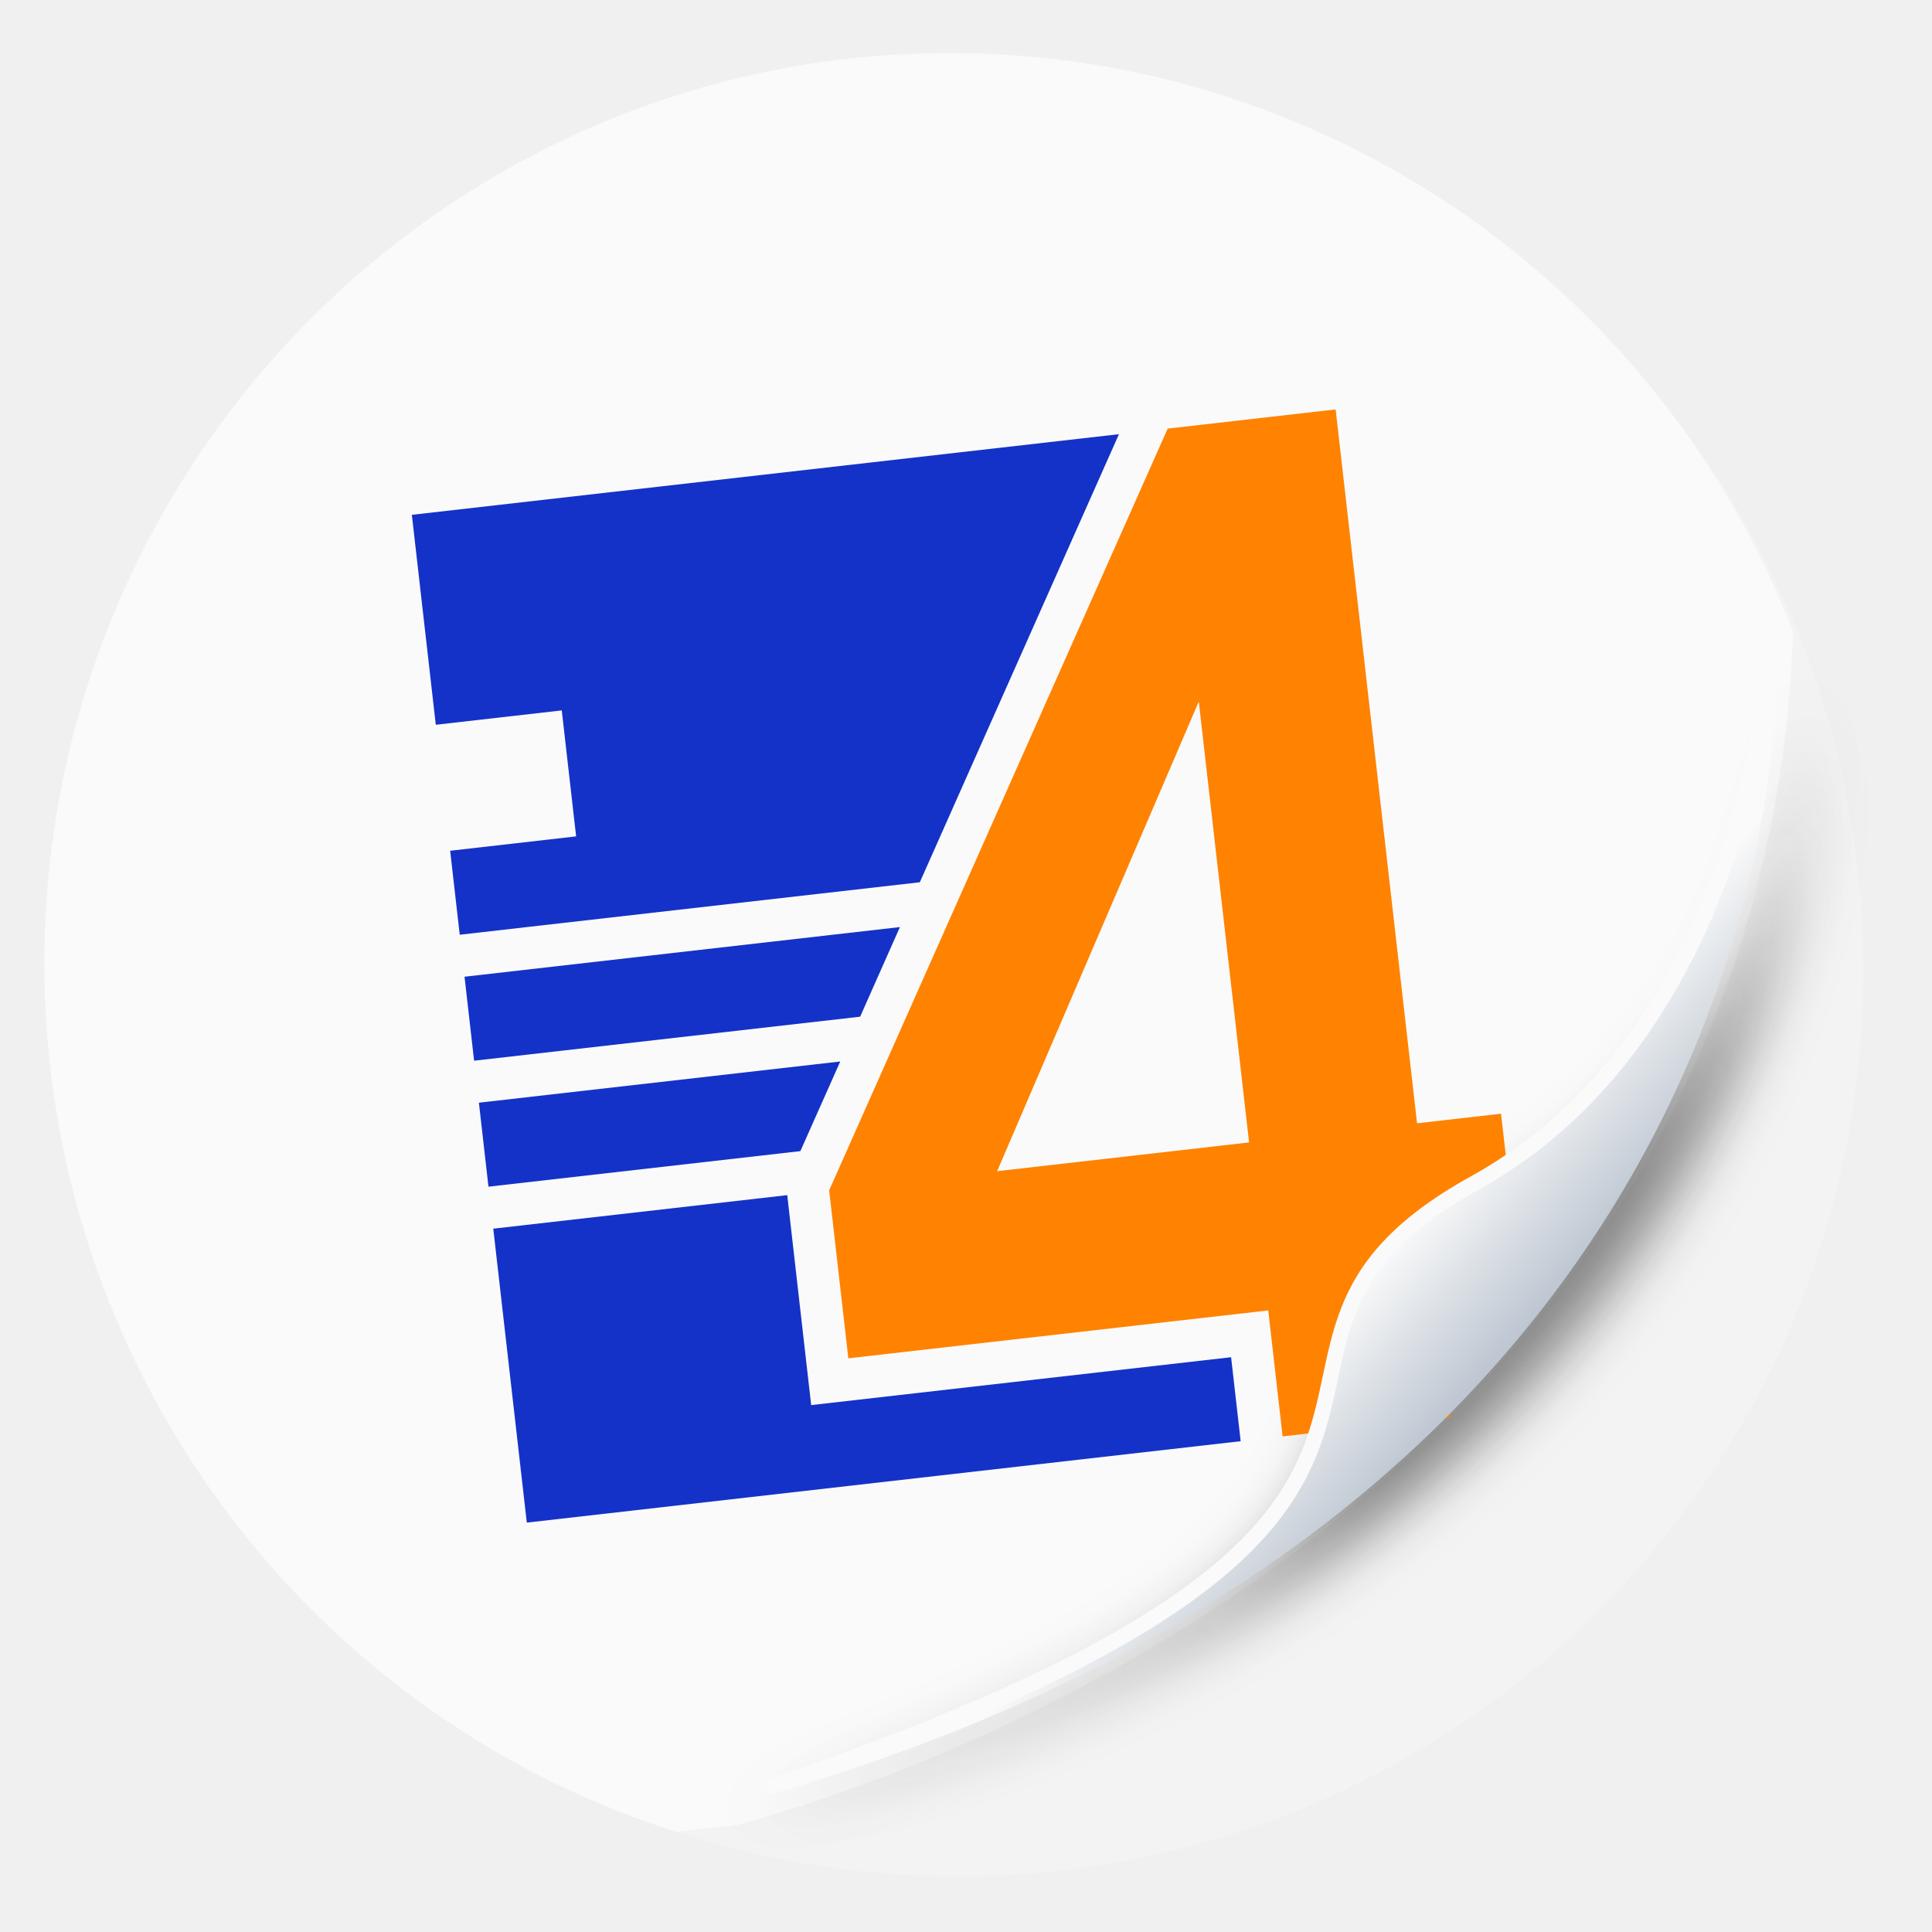
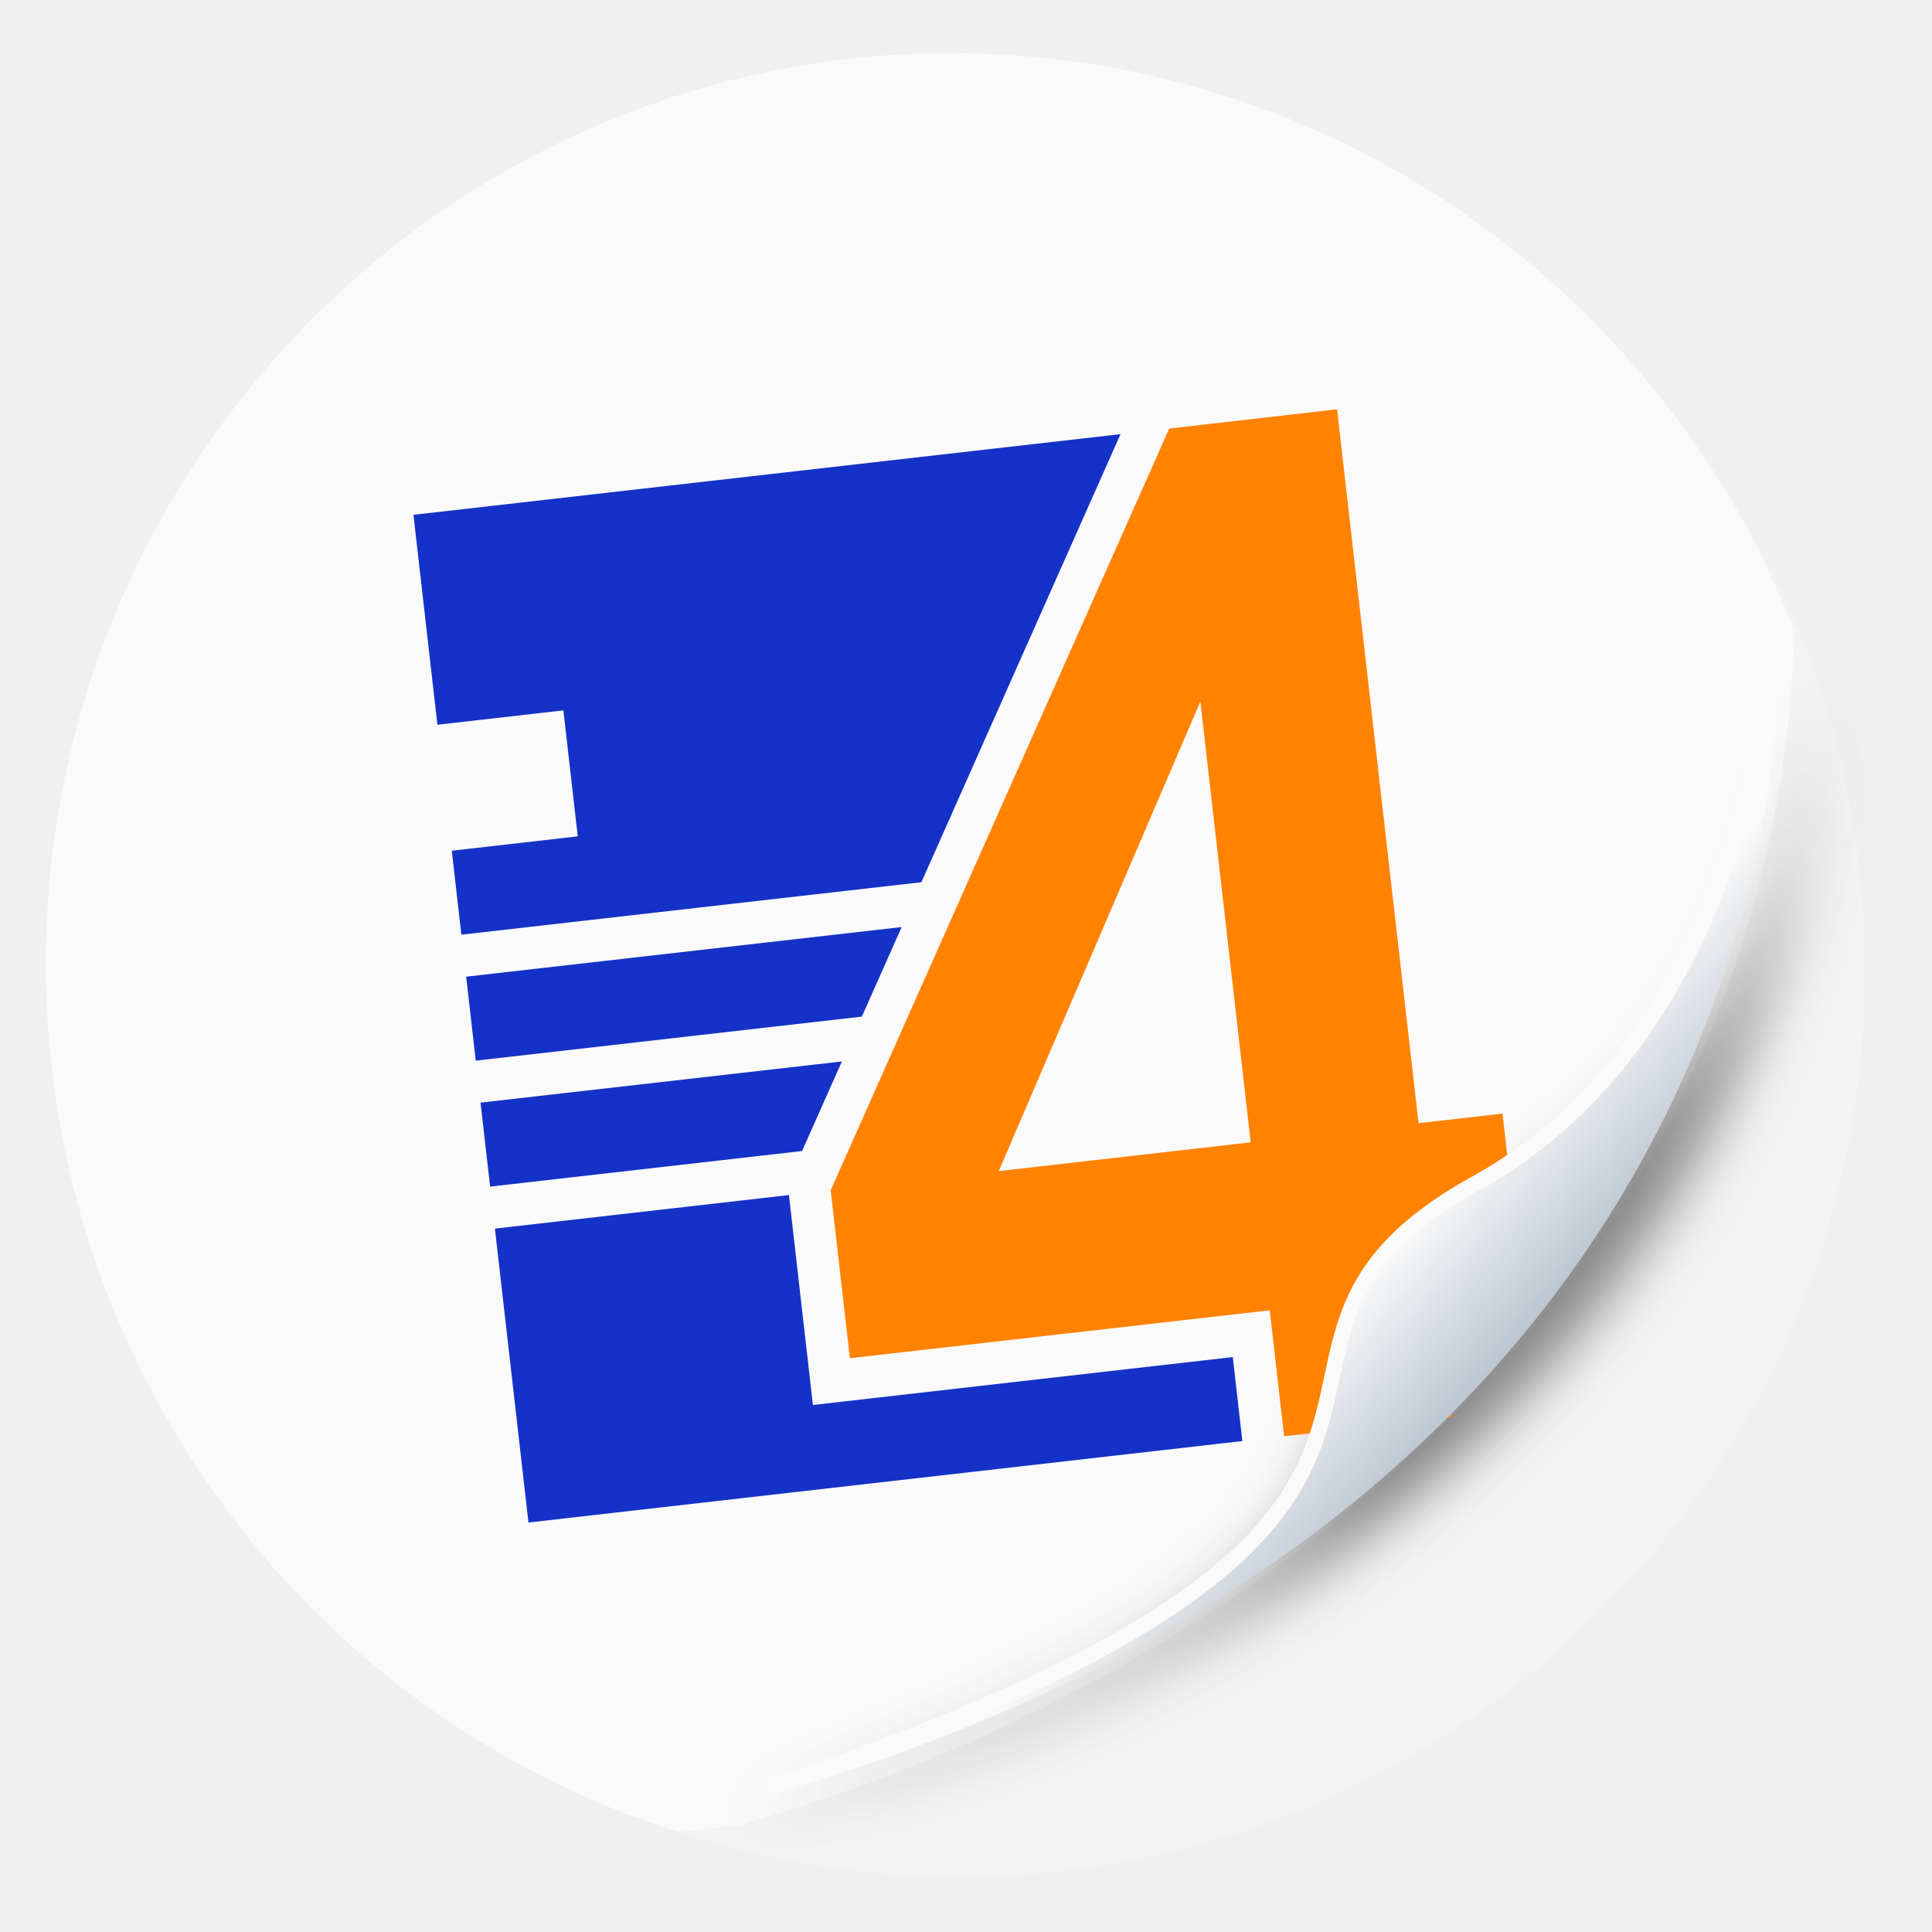
- <svg xmlns="http://www.w3.org/2000/svg" width="64" height="64" viewBox="0 0 16.933 16.933" version="1.1" id="svg8">
-   <defs id="defs2">
-     <style type="text/css" id="style835" />
-     <style type="text/css" id="style837" />
+ <svg xmlns="http://www.w3.org/2000/svg" width="64" height="64" version="1.1" viewBox="0 0 16.933 16.933">
+   <defs>
    <filter id="filter1066-3" x="-.064" y="-.057" width="1.128" height="1.113" color-interpolation-filters="sRGB">
-       <feGaussianBlur stdDeviation="0.227" id="feGaussianBlur839" />
+       <feGaussianBlur stdDeviation="0.227" />
    </filter>
-     <linearGradient id="linearGradient1040" x1="80.368" x2="82.141" y1="13.177" y2="14.704" gradientTransform="matrix(1.02352,0,0,1.02352,-70.19255,-2.440744)" gradientUnits="userSpaceOnUse">
-       <stop stop-color="#fafafa" offset="0" id="stop842" />
-       <stop stop-color="#90a0b3" offset="1" id="stop844" />
-     </linearGradient>
-     <filter id="filter1272" x="-.096" y="-.096" width="1.192" height="1.192" color-interpolation-filters="sRGB">
-       <feGaussianBlur stdDeviation="0.398" id="feGaussianBlur847" />
-     </filter>
-     <linearGradient id="linearGradient1001" x1="31.668" x2="31.668" y1="49.682" y2="14.323" gradientTransform="matrix(0.2645833,0,0,0.2645833,1.8516667e-4,7.9266667e-5)" gradientUnits="userSpaceOnUse">
-       <stop stop-color="#14a03c" offset="0" id="stop4" />
-       <stop stop-color="#14dc78" offset="1" id="stop6" />
+     <linearGradient id="linearGradient1040" x1="80.368" x2="82.141" y1="13.177" y2="14.704" gradientTransform="matrix(1.0235 0 0 1.0235 -74.063 -.65481)" gradientUnits="userSpaceOnUse">
+       <stop stop-color="#fafafa" offset="0" />
+       <stop stop-color="#90a0b3" offset="1" />
    </linearGradient>
  </defs>
-   <g id="layer1">
-     <g transform="matrix(1.00002,0,0,1.00002,25.75834,-8.855771)" fill="#5e4aa6" stroke-width="0.265" id="g858">
-       <circle cx="-322.63" cy="-345.67" r="0" id="circle852" />
-       <circle cx="-31.726" cy="-10.849" r="0" fill-rule="evenodd" id="circle854" />
-       <circle cx="-306.92" cy="-328.72" r="0" id="circle856" />
-     </g>
-     <circle cx="8.394" cy="8.508" r="7.937" color="#000000" fill="#f3f3f3" stroke-width="0.265" id="circle860" />
-     <path d="M 8.326,0.465 A 7.937,7.983 0 0 0 0.389,8.449 7.937,7.983 0 0 0 5.927,16.055 L 6.46,15.995 C 10.217,14.955 15.506,11.739 15.715,5.535 A 7.937,7.983 0 0 0 8.326,0.465 Z M 15.733,5.583 16.178,9.547 a 7.937,7.983 0 0 0 5.15e-4,-0.002 L 15.734,5.587 a 7.937,7.983 0 0 0 -0.002,-0.005 z" color="#000000" fill="#fafafa" stroke-width="0.265" id="path864" />
-     <path transform="matrix(1.099622,0,0,1.03212,-47.7471,-4.188279)" d="m 57.818,9.829 c 0,0 0.054,3.078 -2.664,4.541 -2.245,1.208 0.939,2.689 -5.86,5.099 8.851,-2.575 8.524,-9.64 8.524,-9.64 z" fill="#141414" filter="url(#filter1066-3)" opacity="0.3" id="path878" />
-     <path transform="matrix(1.068521,0,0,0.9956496,-45.84607,-3.515765)" d="m 57.818,9.829 c 0,0 0.054,3.078 -2.664,4.541 -2.245,1.208 0.939,2.689 -5.86,5.099 8.851,-2.575 8.524,-9.64 8.524,-9.64 z" fill="#141414" filter="url(#filter1066-3)" opacity="0.3" id="path880" />
-     <g transform="matrix(0.2645833,0,0,0.2645833,0.06291009,0.1433064)" stroke-width="1.4" id="g91">
-       <path d="m 13.405,16.512 0.793,6.955 4.173,-0.476 0.476,4.173 -4.173,0.476 0.317,2.782 15.241,-1.738 6.596,-14.843 z m 1.745,15.301 0.317,2.782 12.788,-1.458 1.318,-2.969 z m 0.476,4.173 0.317,2.782 10.332,-1.178 1.321,-2.969 z m 0.476,4.173 1.111,9.737 23.647,-2.697 -0.317,-2.782 -13.91,1.586 -0.793,-6.955 z" fill="#1432c8" style="paint-order:normal" id="path87" />
-       <path d="m 38.442,13.656 -11.213,25.233 0.635,5.564 13.91,-1.586 0.476,4.173 5.564,-0.635 -0.476,-4.173 2.782,-0.317 -0.635,-5.564 -2.782,0.317 -2.697,-23.647 z m 1.031,9.041 1.666,14.605 -8.346,0.952 z" fill="#ff8200" style="paint-order:normal" id="path89" />
-     </g>
-     <path d="m 15.491,5.855 c 0,0 0.055,3.151 -2.726,4.648 -2.298,1.237 0.961,2.752 -5.998,5.219 C 15.826,13.086 15.563,5.891 15.563,5.891 Z" fill="url(#linearGradient1040)" stroke-width="1.024" id="path882" style="fill:url(#linearGradient1040)" />
-     <path d="m 15.491,5.855 c 0,0 -0.193,3.201 -2.565,4.513 -2.729,1.509 0.993,2.857 -6.195,5.298" fill="none" stroke="#fafafa" stroke-width="0.135" id="path884" />
-     <circle cx="-330.387" cy="-328.506" r="0" fill="#5e4aa6" image-rendering="optimizeSpeed" stroke-width="0.265" id="circle896" />
+   <g transform="translate(3.8837 -1.7859)">
+     <circle cx="4.524" cy="10.294" r="7.938" color="#000000" fill="#f3f3f3" stroke-width=".265" />
+     <path d="m4.456 2.251a7.938 7.983 0 0 0-7.938 7.984 7.938 7.983 0 0 0 5.538 7.607l0.533-0.06c3.757-1.039 9.046-4.256 9.255-10.46a7.938 7.983 0 0 0-7.389-5.07zm7.407 5.117 0.445 3.965a7.938 7.983 0 0 0 5.15e-4 -0.002l-0.444-3.958a7.938 7.983 0 0 0-0.002-0.005z" color="#000000" fill="#fafafa" stroke-width=".265" />
+     <path transform="matrix(1.0996 0 0 1.0321 -51.617 -2.4023)" d="m57.818 9.829s0.054 3.078-2.664 4.541c-2.245 1.208 0.939 2.689-5.86 5.099 8.851-2.575 8.524-9.64 8.524-9.64z" fill="#141414" filter="url(#filter1066-3)" opacity=".3" />
+     <path transform="matrix(1.0685 0 0 .99565 -49.716 -1.7298)" d="m57.818 9.829s0.054 3.078-2.664 4.541c-2.245 1.208 0.939 2.689-5.86 5.099 8.851-2.575 8.524-9.64 8.524-9.64z" fill="#141414" filter="url(#filter1066-3)" opacity=".3" />
+     <path d="m-0.26 6.298 0.21 1.84 1.104-0.126 0.126 1.104-1.104 0.126 0.084 0.736 4.032-0.46 1.745-3.927zm0.462 4.048 0.084 0.736 3.384-0.386 0.349-0.785zm0.126 1.104 0.084 0.736 2.734-0.312 0.349-0.785zm0.126 1.104 0.294 2.576 6.257-0.714-0.084-0.736-3.68 0.42-0.21-1.84z" fill="#1432c8" stroke-width=".37" style="paint-order:normal" />
+     <path d="m6.364 5.542-2.967 6.676 0.168 1.472 3.68-0.42 0.126 1.104 1.472-0.168-0.126-1.104 0.736-0.084-0.168-1.472-0.736 0.084-0.714-6.257zm0.273 2.392 0.441 3.864-2.208 0.252z" fill="#ff8200" stroke-width=".37" style="paint-order:normal" />
+     <path d="m11.621 7.641s0.055 3.151-2.726 4.648c-2.298 1.237 0.961 2.752-5.998 5.219 9.059-2.635 8.796-9.83 8.796-9.83z" fill="url(#linearGradient1040)" stroke-width="1.024" />
+     <path d="m11.621 7.641s-0.193 3.201-2.565 4.513c-2.729 1.509 0.993 2.857-6.195 5.298" fill="none" stroke="#fafafa" stroke-width=".135" />
  </g>
-   <style type="text/css" id="style900">.st0{opacity:0.15;fill:#45413C;}
- 	.st1{fill:#FFE500;}
- 	.st2{fill:#EBCB00;}
- 	.st3{fill:none;stroke:#45413C;stroke-linecap:round;stroke-linejoin:round;stroke-miterlimit:10;}
- 	.st4{fill:#FFAA54;}
- 	.st5{fill:#FF8A14;}
- 	.st6{fill:#FFB0CA;stroke:#45413C;stroke-linecap:round;stroke-linejoin:round;stroke-miterlimit:10;}
- 	.st7{fill:#FF87AF;stroke:#45413C;stroke-linecap:round;stroke-linejoin:round;stroke-miterlimit:10;}
- 	.st8{fill:#FFCC99;}
- 	.st9{fill:#FFFFFF;}
- 	.st10{fill:#F0F0F0;}
- 	.st11{fill:#BF8256;}
- 	.st12{fill:#915E3A;}
- 	.st13{fill:#DEA47A;}
- 	.st14{fill:#F0D5A8;}
- 	.st15{fill:#DEBB7E;}
- 	.st16{fill:#F7E5C6;}
- 	.st17{fill:#FF8A14;stroke:#45413C;stroke-linecap:round;stroke-linejoin:round;stroke-miterlimit:10;}
- 	.st18{fill:#FFF5E3;}
- 	.st19{fill:#FFF48C;}
- 	.st20{fill:#FFFACF;}
- 	.st21{fill:#FFFCE5;}
- 	.st22{fill:#FF87AF;}
- 	.st23{fill:#FFB0CA;}
- 	.st24{fill:#FFE500;stroke:#45413C;stroke-linecap:round;stroke-linejoin:round;stroke-miterlimit:10;}
- 	.st25{fill:#9CEB60;stroke:#45413C;stroke-linecap:round;stroke-linejoin:round;stroke-miterlimit:10;}
- 	.st26{fill:#FFFACF;stroke:#45413C;stroke-linecap:round;stroke-linejoin:round;stroke-miterlimit:10;}
- 	.st27{fill:#00F5BC;stroke:#45413C;stroke-linecap:round;stroke-linejoin:round;stroke-miterlimit:10;}
- 	.st28{fill:#BF8256;stroke:#45413C;stroke-linecap:round;stroke-linejoin:round;stroke-miterlimit:10;}
- 	.st29{fill:#FFE3CF;stroke:#45413C;stroke-linecap:round;stroke-linejoin:round;stroke-miterlimit:10;}
- 	.st30{fill:#FF6242;}
- 	.st31{fill:#FF866E;}
- 	.st32{fill:none;stroke:#E04122;stroke-linecap:round;stroke-linejoin:round;stroke-miterlimit:10;}
- 	.st33{fill:#FFFEF2;stroke:#45413C;stroke-linecap:round;stroke-linejoin:round;stroke-miterlimit:10;}
- 	.st34{fill:#FF6242;stroke:#45413C;stroke-linecap:round;stroke-linejoin:round;stroke-miterlimit:10;}
- 	.st35{fill:#FFA694;}
- 	.st36{fill:#FFFFFF;stroke:#45413C;stroke-linecap:round;stroke-linejoin:round;stroke-miterlimit:10;}
- 	.st37{fill:#FFFEF2;}
- 	.st38{fill:#FF6196;}
- 	.st39{fill:#B89558;}
- 	.st40{fill:none;stroke:#915E3A;stroke-linecap:round;stroke-linejoin:round;stroke-miterlimit:10;}
- 	.st41{fill:#DEBB7E;stroke:#45413C;stroke-linecap:round;stroke-linejoin:round;stroke-miterlimit:10;}
- 	.st42{fill:#6DD627;stroke:#45413C;stroke-linecap:round;stroke-linejoin:round;stroke-miterlimit:10;}
- 	.st43{fill:#E5F8FF;}
- 	.st44{fill:#E8F4FA;}
- 	.st45{fill:#E8F4FA;stroke:#45413C;stroke-linecap:round;stroke-linejoin:round;stroke-miterlimit:10;}
- 	.st46{fill:#FFCCDD;}
- 	.st47{fill:#E5F8FF;stroke:#45413C;stroke-linecap:round;stroke-linejoin:round;stroke-miterlimit:10;}
- 	.st48{fill:#00B8F0;stroke:#45413C;stroke-linecap:round;stroke-linejoin:round;stroke-miterlimit:10;}
- 	.st49{fill:#00B8F0;}
- 	.st50{fill:#4ACFFF;}
- 	.st51{fill:#E04122;}
- 	.st52{fill:#E04122;stroke:#45413C;stroke-linecap:round;stroke-linejoin:round;stroke-miterlimit:10;}
- 	.st53{fill:#87898C;}
- 	.st54{fill:#BDBEC0;}
- 	.st55{fill:#656769;}
- 	.st56{fill:#525252;}
- 	.st57{fill:#FFF48C;stroke:#45413C;stroke-linecap:round;stroke-linejoin:round;stroke-miterlimit:10;}
- 	.st58{fill:#6DD627;}
- 	.st59{fill:#EB6D00;}
- 	.st60{fill:#46B000;}
- 	.st61{fill:#80DDFF;}
- 	.st62{fill:#DAEDF7;}
- 	.st63{fill:#BF8DF2;stroke:#45413C;stroke-linecap:round;stroke-linejoin:round;stroke-miterlimit:10;}
- 	.st64{fill:#9F5AE5;stroke:#45413C;stroke-linecap:round;stroke-linejoin:round;stroke-miterlimit:10;}
- 	.st65{fill:#C8FFA1;}
- 	.st66{fill:#E4FFD1;}
- 	.st67{fill:#9CEB60;}
- 	.st68{fill:#E5FEFF;}
- 	.st69{fill:#B8ECFF;}
- 	.st70{fill:#E0E0E0;stroke:#45413C;stroke-linecap:round;stroke-linejoin:round;stroke-miterlimit:10;}
- 	.st71{fill:#E0E0E0;}
- 	.st72{fill:none;stroke:#4F4B45;stroke-linejoin:round;stroke-miterlimit:10;}
- 	.st73{fill:none;stroke:#4F4B45;stroke-linecap:round;stroke-linejoin:round;stroke-miterlimit:10;}
- 	.st74{fill:#E0366F;stroke:#45413C;stroke-linecap:round;stroke-linejoin:round;stroke-miterlimit:10;}
- 	.st75{fill:none;stroke:#45413C;stroke-miterlimit:10;}
- 	.st76{fill:#FF866E;stroke:#45413C;stroke-linecap:round;stroke-linejoin:round;stroke-miterlimit:10;}
- 	.st77{fill:#45413C;stroke:#45413C;stroke-linecap:round;stroke-linejoin:round;stroke-miterlimit:10;}
- 	.st78{fill:#9F5AE5;}
- 	.st79{fill:#803EC2;}
- 	.st80{fill:#803EC2;stroke:#45413C;stroke-linecap:round;stroke-linejoin:round;stroke-miterlimit:10;}
- 	.st81{fill:#BF8DF2;}
- 	.st82{fill:#FFAA54;stroke:#45413C;stroke-linecap:round;stroke-linejoin:round;stroke-miterlimit:10;}
- 	.st83{fill:none;stroke:#45413C;stroke-linejoin:round;stroke-miterlimit:10;}
- 	.st84{fill:#FFCCDD;stroke:#45413C;stroke-linecap:round;stroke-linejoin:round;stroke-miterlimit:10;}
- 	.st85{fill:#FF6196;stroke:#45413C;stroke-linecap:round;stroke-linejoin:round;stroke-miterlimit:10;}
- 	.st86{fill:#FFE5EE;}
- 	.st87{fill:#F7E5C6;stroke:#45413C;stroke-linecap:round;stroke-linejoin:round;stroke-miterlimit:10;}
- 	.st88{fill:#E5FFF9;}
- 	.st89{fill:none;stroke:#45413C;stroke-width:1.006;stroke-linecap:round;stroke-linejoin:round;stroke-miterlimit:10;}
- 	.st90{fill:#4AEFF7;}
- 	.st91{fill:#A6FBFF;}
- 	.st92{fill:#E5FEFF;stroke:#45413C;stroke-linecap:round;stroke-linejoin:round;stroke-miterlimit:10;}
- 	.st93{fill:#46B000;stroke:#45413C;stroke-linecap:round;stroke-linejoin:round;stroke-miterlimit:10;}
- 	.st94{fill:#FFFFFF;stroke:#45413C;stroke-linejoin:round;stroke-miterlimit:10;}
- 	.st95{fill:#FFFFFF;stroke:#45413C;stroke-miterlimit:10;}
- 	.st96{fill:#009FD9;}
- 	.st97{fill:#00DFEB;}
- 	.st98{fill:#C0DCEB;stroke:#45413C;stroke-linecap:round;stroke-linejoin:round;stroke-miterlimit:10;}
- 	.st99{fill:#00DFEB;stroke:#45413C;stroke-linecap:round;stroke-linejoin:round;stroke-miterlimit:10;}
- 	.st100{fill:#FFE5EE;stroke:#45413C;stroke-linecap:round;stroke-linejoin:round;stroke-miterlimit:10;}
- 	.st101{fill:#8CA4B8;}
- 	.st102{fill:#ADC4D9;}
- 	.st103{fill:#656769;stroke:#45413C;stroke-linecap:round;stroke-linejoin:round;stroke-miterlimit:10;}
- 	.st104{fill:#F0F0F0;stroke:#45413C;stroke-linecap:round;stroke-linejoin:round;stroke-miterlimit:10;}
- 	.st105{fill:#C0DCEB;}
- 	.st106{fill:#45413C;}
- 	.st107{fill:#FFCABF;}
- 	.st108{fill:#87898C;stroke:#45413C;stroke-linecap:round;stroke-linejoin:round;stroke-miterlimit:10;}
- 	.st109{fill:#EBCB00;stroke:#45413C;stroke-linecap:round;stroke-linejoin:round;stroke-miterlimit:10;}</style>
</svg>
